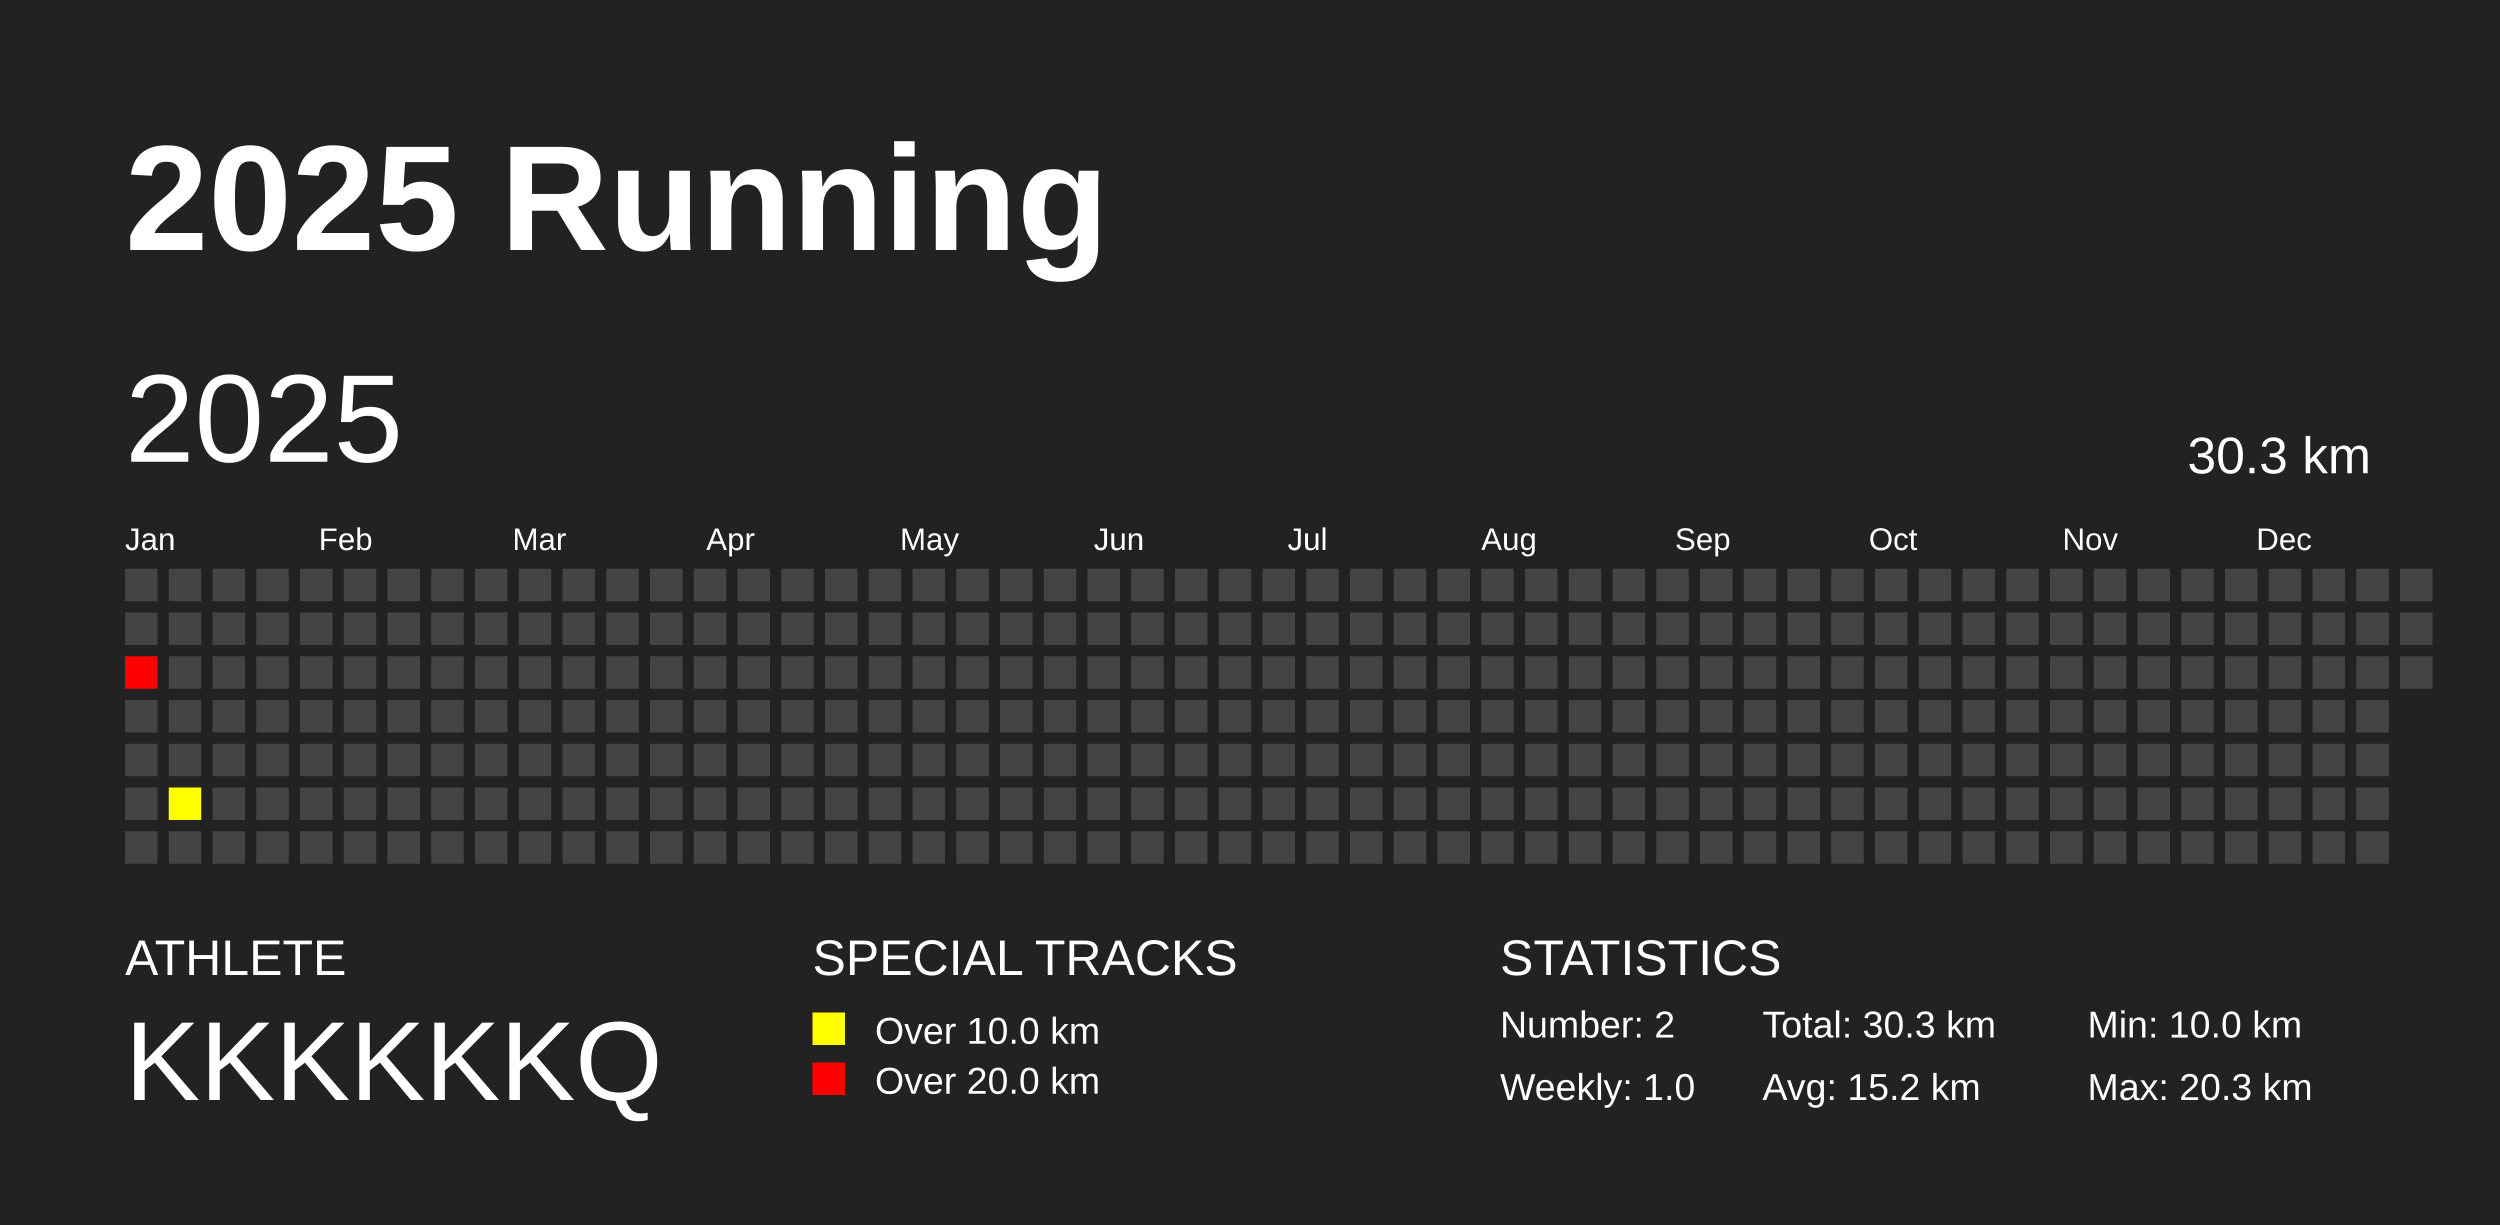
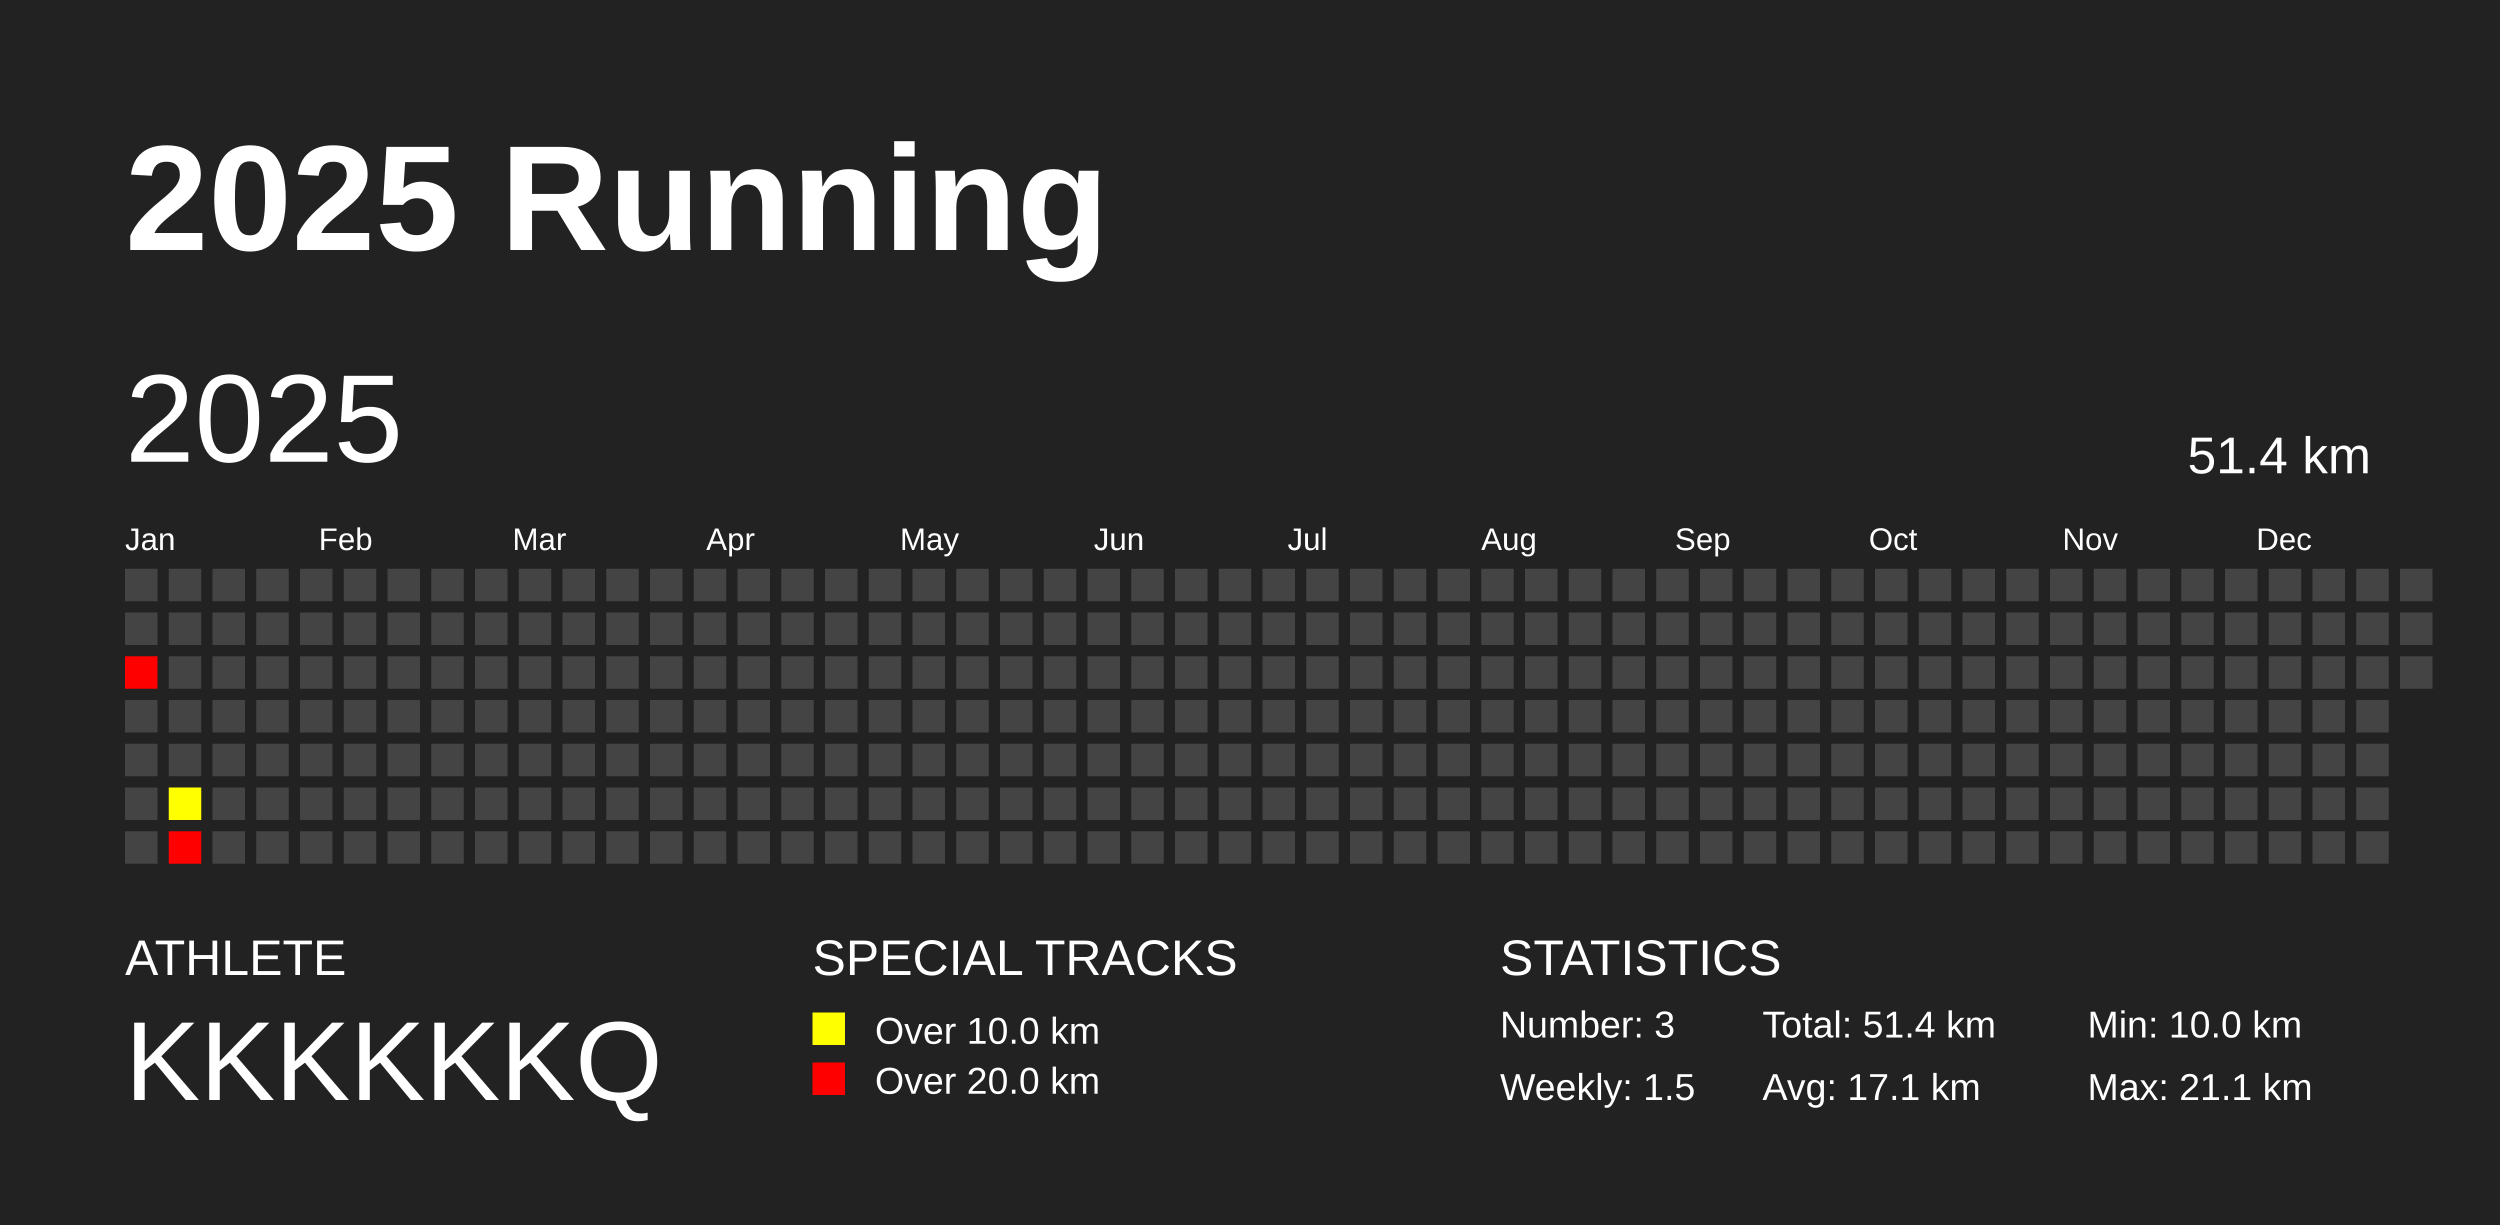
<svg xmlns="http://www.w3.org/2000/svg" baseProfile="full" height="98mm" version="1.1" viewBox="0,0,200,98" width="200mm">
  <defs />
  <rect fill="#222222" height="98" width="200" x="0" y="0" />
  <text fill="#FFFFFF" style="font-size:12px; font-family:Arial; font-weight:bold;" x="10" y="20">2025 Running</text>
  <text fill="#FFFFFF" style="font-size:4px; font-family:Arial" x="10" y="78">ATHLETE</text>
  <text fill="#FFFFFF" style="font-size:9px; font-family:Arial" x="10" y="88">KKKKKKQ</text>
  <text fill="#FFFFFF" style="font-size:4px; font-family:Arial" x="65" y="78">SPECIAL TRACKS</text>
  <rect fill="yellow" height="2.6" width="2.6" x="65" y="81" />
  <text fill="#FFFFFF" style="font-size:3px; font-family:Arial" x="70" y="83.5">Over 10.0 km</text>
  <rect fill="red" height="2.6" width="2.6" x="65" y="85" />
  <text fill="#FFFFFF" style="font-size:3px; font-family:Arial" x="70" y="87.5">Over 20.0 km</text>
  <text fill="#FFFFFF" style="font-size:4px; font-family:Arial" x="120" y="78">STATISTICS</text>
-   <text fill="#FFFFFF" style="font-size:3px; font-family:Arial" x="120" y="83">Number: 2</text>
-   <text fill="#FFFFFF" style="font-size:3px; font-family:Arial" x="120" y="88">Weekly: 1.0</text>
-   <text fill="#FFFFFF" style="font-size:3px; font-family:Arial" x="141" y="83">Total: 30.3 km</text>
-   <text fill="#FFFFFF" style="font-size:3px; font-family:Arial" x="141" y="88">Avg: 15.2 km</text>
+   <text fill="#FFFFFF" style="font-size:3px; font-family:Arial" x="120" y="83">Number: 3</text>
+   <text fill="#FFFFFF" style="font-size:3px; font-family:Arial" x="120" y="88">Weekly: 1.5</text>
+   <text fill="#FFFFFF" style="font-size:3px; font-family:Arial" x="141" y="83">Total: 51.4 km</text>
+   <text fill="#FFFFFF" style="font-size:3px; font-family:Arial" x="141" y="88">Avg: 17.1 km</text>
  <text fill="#FFFFFF" style="font-size:3px; font-family:Arial" x="167" y="83">Min: 10.0 km</text>
-   <text fill="#FFFFFF" style="font-size:3px; font-family:Arial" x="167" y="88">Max: 20.3 km</text>
+   <text fill="#FFFFFF" style="font-size:3px; font-family:Arial" x="167" y="88">Max: 21.1 km</text>
  <text dominant-baseline="hanging" fill="#FFFFFF" style="font-size:10.0px; font-family:Arial;" x="10" y="30">2025</text>
-   <text dominant-baseline="hanging" fill="#FFFFFF" style="font-size:4.125px; font-family:Arial;" x="175" y="35">30.3 km</text>
+   <text dominant-baseline="hanging" fill="#FFFFFF" style="font-size:4.125px; font-family:Arial;" x="175" y="35">51.4 km</text>
  <text fill="#FFFFFF" style="font-size:2.5px; font-family:Arial" x="10.0" y="44">Jan</text>
  <text fill="#FFFFFF" style="font-size:2.5px; font-family:Arial" x="25.5" y="44">Feb</text>
  <text fill="#FFFFFF" style="font-size:2.5px; font-family:Arial" x="41.0" y="44">Mar</text>
  <text fill="#FFFFFF" style="font-size:2.5px; font-family:Arial" x="56.5" y="44">Apr</text>
  <text fill="#FFFFFF" style="font-size:2.5px; font-family:Arial" x="72.0" y="44">May</text>
  <text fill="#FFFFFF" style="font-size:2.5px; font-family:Arial" x="87.5" y="44">Jun</text>
  <text fill="#FFFFFF" style="font-size:2.5px; font-family:Arial" x="103.0" y="44">Jul</text>
  <text fill="#FFFFFF" style="font-size:2.5px; font-family:Arial" x="118.5" y="44">Aug</text>
  <text fill="#FFFFFF" style="font-size:2.5px; font-family:Arial" x="134.0" y="44">Sep</text>
  <text fill="#FFFFFF" style="font-size:2.5px; font-family:Arial" x="149.5" y="44">Oct</text>
  <text fill="#FFFFFF" style="font-size:2.5px; font-family:Arial" x="165.0" y="44">Nov</text>
  <text fill="#FFFFFF" style="font-size:2.5px; font-family:Arial" x="180.5" y="44">Dec</text>
  <rect fill="#444444" height="2.6" width="2.6" x="10.0" y="45.5" />
  <rect fill="#444444" height="2.6" width="2.6" x="10.0" y="49.0" />
  <rect fill="red" height="2.6" width="2.6" x="10.0" y="52.5" />
  <rect fill="#444444" height="2.6" width="2.6" x="10.0" y="56.0" />
  <rect fill="#444444" height="2.6" width="2.6" x="10.0" y="59.5" />
  <rect fill="#444444" height="2.6" width="2.6" x="10.0" y="63.0" />
  <rect fill="#444444" height="2.6" width="2.6" x="10.0" y="66.5" />
  <rect fill="#444444" height="2.6" width="2.6" x="13.5" y="45.5" />
  <rect fill="#444444" height="2.6" width="2.6" x="13.5" y="49.0" />
  <rect fill="#444444" height="2.6" width="2.6" x="13.5" y="52.5" />
  <rect fill="#444444" height="2.6" width="2.6" x="13.5" y="56.0" />
  <rect fill="#444444" height="2.6" width="2.6" x="13.5" y="59.5" />
  <rect fill="#ffff00" height="2.6" width="2.6" x="13.5" y="63.0" />
-   <rect fill="#444444" height="2.6" width="2.6" x="13.5" y="66.5" />
+   <rect fill="red" height="2.6" width="2.6" x="13.5" y="66.5" />
  <rect fill="#444444" height="2.6" width="2.6" x="17.0" y="45.5" />
  <rect fill="#444444" height="2.6" width="2.6" x="17.0" y="49.0" />
  <rect fill="#444444" height="2.6" width="2.6" x="17.0" y="52.5" />
  <rect fill="#444444" height="2.6" width="2.6" x="17.0" y="56.0" />
  <rect fill="#444444" height="2.6" width="2.6" x="17.0" y="59.5" />
  <rect fill="#444444" height="2.6" width="2.6" x="17.0" y="63.0" />
  <rect fill="#444444" height="2.6" width="2.6" x="17.0" y="66.5" />
  <rect fill="#444444" height="2.6" width="2.6" x="20.5" y="45.5" />
  <rect fill="#444444" height="2.6" width="2.6" x="20.5" y="49.0" />
  <rect fill="#444444" height="2.6" width="2.6" x="20.5" y="52.5" />
  <rect fill="#444444" height="2.6" width="2.6" x="20.5" y="56.0" />
  <rect fill="#444444" height="2.6" width="2.6" x="20.5" y="59.5" />
  <rect fill="#444444" height="2.6" width="2.6" x="20.5" y="63.0" />
  <rect fill="#444444" height="2.6" width="2.6" x="20.5" y="66.5" />
  <rect fill="#444444" height="2.6" width="2.6" x="24.0" y="45.5" />
  <rect fill="#444444" height="2.6" width="2.6" x="24.0" y="49.0" />
  <rect fill="#444444" height="2.6" width="2.6" x="24.0" y="52.5" />
  <rect fill="#444444" height="2.6" width="2.6" x="24.0" y="56.0" />
  <rect fill="#444444" height="2.6" width="2.6" x="24.0" y="59.5" />
  <rect fill="#444444" height="2.6" width="2.6" x="24.0" y="63.0" />
  <rect fill="#444444" height="2.6" width="2.6" x="24.0" y="66.5" />
  <rect fill="#444444" height="2.6" width="2.6" x="27.5" y="45.5" />
  <rect fill="#444444" height="2.6" width="2.6" x="27.5" y="49.0" />
  <rect fill="#444444" height="2.6" width="2.6" x="27.5" y="52.5" />
  <rect fill="#444444" height="2.6" width="2.6" x="27.5" y="56.0" />
  <rect fill="#444444" height="2.6" width="2.6" x="27.5" y="59.5" />
  <rect fill="#444444" height="2.6" width="2.6" x="27.5" y="63.0" />
  <rect fill="#444444" height="2.6" width="2.6" x="27.5" y="66.5" />
  <rect fill="#444444" height="2.6" width="2.6" x="31.0" y="45.5" />
  <rect fill="#444444" height="2.6" width="2.6" x="31.0" y="49.0" />
  <rect fill="#444444" height="2.6" width="2.6" x="31.0" y="52.5" />
  <rect fill="#444444" height="2.6" width="2.6" x="31.0" y="56.0" />
  <rect fill="#444444" height="2.6" width="2.6" x="31.0" y="59.5" />
  <rect fill="#444444" height="2.6" width="2.6" x="31.0" y="63.0" />
  <rect fill="#444444" height="2.6" width="2.6" x="31.0" y="66.5" />
  <rect fill="#444444" height="2.6" width="2.6" x="34.5" y="45.5" />
  <rect fill="#444444" height="2.6" width="2.6" x="34.5" y="49.0" />
  <rect fill="#444444" height="2.6" width="2.6" x="34.5" y="52.5" />
  <rect fill="#444444" height="2.6" width="2.6" x="34.5" y="56.0" />
  <rect fill="#444444" height="2.6" width="2.6" x="34.5" y="59.5" />
  <rect fill="#444444" height="2.6" width="2.6" x="34.5" y="63.0" />
  <rect fill="#444444" height="2.6" width="2.6" x="34.5" y="66.5" />
  <rect fill="#444444" height="2.6" width="2.6" x="38.0" y="45.5" />
  <rect fill="#444444" height="2.6" width="2.6" x="38.0" y="49.0" />
  <rect fill="#444444" height="2.6" width="2.6" x="38.0" y="52.5" />
  <rect fill="#444444" height="2.6" width="2.6" x="38.0" y="56.0" />
  <rect fill="#444444" height="2.6" width="2.6" x="38.0" y="59.5" />
  <rect fill="#444444" height="2.6" width="2.6" x="38.0" y="63.0" />
  <rect fill="#444444" height="2.6" width="2.6" x="38.0" y="66.5" />
  <rect fill="#444444" height="2.6" width="2.6" x="41.5" y="45.5" />
  <rect fill="#444444" height="2.6" width="2.6" x="41.5" y="49.0" />
  <rect fill="#444444" height="2.6" width="2.6" x="41.5" y="52.5" />
  <rect fill="#444444" height="2.6" width="2.6" x="41.5" y="56.0" />
  <rect fill="#444444" height="2.6" width="2.6" x="41.5" y="59.5" />
  <rect fill="#444444" height="2.6" width="2.6" x="41.5" y="63.0" />
  <rect fill="#444444" height="2.6" width="2.6" x="41.5" y="66.5" />
  <rect fill="#444444" height="2.6" width="2.6" x="45.0" y="45.5" />
  <rect fill="#444444" height="2.6" width="2.6" x="45.0" y="49.0" />
  <rect fill="#444444" height="2.6" width="2.6" x="45.0" y="52.5" />
  <rect fill="#444444" height="2.6" width="2.6" x="45.0" y="56.0" />
  <rect fill="#444444" height="2.6" width="2.6" x="45.0" y="59.5" />
  <rect fill="#444444" height="2.6" width="2.6" x="45.0" y="63.0" />
  <rect fill="#444444" height="2.6" width="2.6" x="45.0" y="66.5" />
  <rect fill="#444444" height="2.6" width="2.6" x="48.5" y="45.5" />
  <rect fill="#444444" height="2.6" width="2.6" x="48.5" y="49.0" />
  <rect fill="#444444" height="2.6" width="2.6" x="48.5" y="52.5" />
  <rect fill="#444444" height="2.6" width="2.6" x="48.5" y="56.0" />
  <rect fill="#444444" height="2.6" width="2.6" x="48.5" y="59.5" />
  <rect fill="#444444" height="2.6" width="2.6" x="48.5" y="63.0" />
  <rect fill="#444444" height="2.6" width="2.6" x="48.5" y="66.5" />
  <rect fill="#444444" height="2.6" width="2.6" x="52.0" y="45.5" />
  <rect fill="#444444" height="2.6" width="2.6" x="52.0" y="49.0" />
  <rect fill="#444444" height="2.6" width="2.6" x="52.0" y="52.5" />
  <rect fill="#444444" height="2.6" width="2.6" x="52.0" y="56.0" />
  <rect fill="#444444" height="2.6" width="2.6" x="52.0" y="59.5" />
  <rect fill="#444444" height="2.6" width="2.6" x="52.0" y="63.0" />
  <rect fill="#444444" height="2.6" width="2.6" x="52.0" y="66.5" />
  <rect fill="#444444" height="2.6" width="2.6" x="55.5" y="45.5" />
  <rect fill="#444444" height="2.6" width="2.6" x="55.5" y="49.0" />
  <rect fill="#444444" height="2.6" width="2.6" x="55.5" y="52.5" />
  <rect fill="#444444" height="2.6" width="2.6" x="55.5" y="56.0" />
  <rect fill="#444444" height="2.6" width="2.6" x="55.5" y="59.5" />
  <rect fill="#444444" height="2.6" width="2.6" x="55.5" y="63.0" />
  <rect fill="#444444" height="2.6" width="2.6" x="55.5" y="66.5" />
  <rect fill="#444444" height="2.6" width="2.6" x="59.0" y="45.5" />
  <rect fill="#444444" height="2.6" width="2.6" x="59.0" y="49.0" />
  <rect fill="#444444" height="2.6" width="2.6" x="59.0" y="52.5" />
  <rect fill="#444444" height="2.6" width="2.6" x="59.0" y="56.0" />
  <rect fill="#444444" height="2.6" width="2.6" x="59.0" y="59.5" />
  <rect fill="#444444" height="2.6" width="2.6" x="59.0" y="63.0" />
  <rect fill="#444444" height="2.6" width="2.6" x="59.0" y="66.5" />
  <rect fill="#444444" height="2.6" width="2.6" x="62.5" y="45.5" />
  <rect fill="#444444" height="2.6" width="2.6" x="62.5" y="49.0" />
  <rect fill="#444444" height="2.6" width="2.6" x="62.5" y="52.5" />
  <rect fill="#444444" height="2.6" width="2.6" x="62.5" y="56.0" />
  <rect fill="#444444" height="2.6" width="2.6" x="62.5" y="59.5" />
  <rect fill="#444444" height="2.6" width="2.6" x="62.5" y="63.0" />
  <rect fill="#444444" height="2.6" width="2.6" x="62.5" y="66.5" />
  <rect fill="#444444" height="2.6" width="2.6" x="66.0" y="45.5" />
  <rect fill="#444444" height="2.6" width="2.6" x="66.0" y="49.0" />
  <rect fill="#444444" height="2.6" width="2.6" x="66.0" y="52.5" />
  <rect fill="#444444" height="2.6" width="2.6" x="66.0" y="56.0" />
  <rect fill="#444444" height="2.6" width="2.6" x="66.0" y="59.5" />
  <rect fill="#444444" height="2.6" width="2.6" x="66.0" y="63.0" />
  <rect fill="#444444" height="2.6" width="2.6" x="66.0" y="66.5" />
  <rect fill="#444444" height="2.6" width="2.6" x="69.5" y="45.5" />
  <rect fill="#444444" height="2.6" width="2.6" x="69.5" y="49.0" />
  <rect fill="#444444" height="2.6" width="2.6" x="69.5" y="52.5" />
  <rect fill="#444444" height="2.6" width="2.6" x="69.5" y="56.0" />
  <rect fill="#444444" height="2.6" width="2.6" x="69.5" y="59.5" />
  <rect fill="#444444" height="2.6" width="2.6" x="69.5" y="63.0" />
  <rect fill="#444444" height="2.6" width="2.6" x="69.5" y="66.5" />
  <rect fill="#444444" height="2.6" width="2.6" x="73.0" y="45.5" />
  <rect fill="#444444" height="2.6" width="2.6" x="73.0" y="49.0" />
  <rect fill="#444444" height="2.6" width="2.6" x="73.0" y="52.5" />
  <rect fill="#444444" height="2.6" width="2.6" x="73.0" y="56.0" />
  <rect fill="#444444" height="2.6" width="2.6" x="73.0" y="59.5" />
  <rect fill="#444444" height="2.6" width="2.6" x="73.0" y="63.0" />
  <rect fill="#444444" height="2.6" width="2.6" x="73.0" y="66.5" />
  <rect fill="#444444" height="2.6" width="2.6" x="76.5" y="45.5" />
  <rect fill="#444444" height="2.6" width="2.6" x="76.5" y="49.0" />
  <rect fill="#444444" height="2.6" width="2.6" x="76.5" y="52.5" />
  <rect fill="#444444" height="2.6" width="2.6" x="76.5" y="56.0" />
  <rect fill="#444444" height="2.6" width="2.6" x="76.5" y="59.5" />
  <rect fill="#444444" height="2.6" width="2.6" x="76.5" y="63.0" />
  <rect fill="#444444" height="2.6" width="2.6" x="76.5" y="66.5" />
  <rect fill="#444444" height="2.6" width="2.6" x="80.0" y="45.5" />
  <rect fill="#444444" height="2.6" width="2.6" x="80.0" y="49.0" />
  <rect fill="#444444" height="2.6" width="2.6" x="80.0" y="52.5" />
  <rect fill="#444444" height="2.6" width="2.6" x="80.0" y="56.0" />
  <rect fill="#444444" height="2.6" width="2.6" x="80.0" y="59.5" />
  <rect fill="#444444" height="2.6" width="2.6" x="80.0" y="63.0" />
  <rect fill="#444444" height="2.6" width="2.6" x="80.0" y="66.5" />
  <rect fill="#444444" height="2.6" width="2.6" x="83.5" y="45.5" />
  <rect fill="#444444" height="2.6" width="2.6" x="83.5" y="49.0" />
  <rect fill="#444444" height="2.6" width="2.6" x="83.5" y="52.5" />
  <rect fill="#444444" height="2.6" width="2.6" x="83.5" y="56.0" />
  <rect fill="#444444" height="2.6" width="2.6" x="83.5" y="59.5" />
  <rect fill="#444444" height="2.6" width="2.6" x="83.5" y="63.0" />
  <rect fill="#444444" height="2.6" width="2.6" x="83.5" y="66.5" />
  <rect fill="#444444" height="2.6" width="2.6" x="87.0" y="45.5" />
  <rect fill="#444444" height="2.6" width="2.6" x="87.0" y="49.0" />
  <rect fill="#444444" height="2.6" width="2.6" x="87.0" y="52.5" />
  <rect fill="#444444" height="2.6" width="2.6" x="87.0" y="56.0" />
  <rect fill="#444444" height="2.6" width="2.6" x="87.0" y="59.5" />
  <rect fill="#444444" height="2.6" width="2.6" x="87.0" y="63.0" />
  <rect fill="#444444" height="2.6" width="2.6" x="87.0" y="66.5" />
  <rect fill="#444444" height="2.6" width="2.6" x="90.5" y="45.5" />
  <rect fill="#444444" height="2.6" width="2.6" x="90.5" y="49.0" />
  <rect fill="#444444" height="2.6" width="2.6" x="90.5" y="52.5" />
  <rect fill="#444444" height="2.6" width="2.6" x="90.5" y="56.0" />
  <rect fill="#444444" height="2.6" width="2.6" x="90.5" y="59.5" />
  <rect fill="#444444" height="2.6" width="2.6" x="90.5" y="63.0" />
  <rect fill="#444444" height="2.6" width="2.6" x="90.5" y="66.5" />
  <rect fill="#444444" height="2.6" width="2.6" x="94.0" y="45.5" />
  <rect fill="#444444" height="2.6" width="2.6" x="94.0" y="49.0" />
  <rect fill="#444444" height="2.6" width="2.6" x="94.0" y="52.5" />
  <rect fill="#444444" height="2.6" width="2.6" x="94.0" y="56.0" />
  <rect fill="#444444" height="2.6" width="2.6" x="94.0" y="59.5" />
  <rect fill="#444444" height="2.6" width="2.6" x="94.0" y="63.0" />
  <rect fill="#444444" height="2.6" width="2.6" x="94.0" y="66.5" />
  <rect fill="#444444" height="2.6" width="2.6" x="97.5" y="45.5" />
  <rect fill="#444444" height="2.6" width="2.6" x="97.5" y="49.0" />
  <rect fill="#444444" height="2.6" width="2.6" x="97.5" y="52.5" />
  <rect fill="#444444" height="2.6" width="2.6" x="97.5" y="56.0" />
  <rect fill="#444444" height="2.6" width="2.6" x="97.5" y="59.5" />
  <rect fill="#444444" height="2.6" width="2.6" x="97.5" y="63.0" />
  <rect fill="#444444" height="2.6" width="2.6" x="97.5" y="66.5" />
  <rect fill="#444444" height="2.6" width="2.6" x="101.0" y="45.5" />
  <rect fill="#444444" height="2.6" width="2.6" x="101.0" y="49.0" />
  <rect fill="#444444" height="2.6" width="2.6" x="101.0" y="52.5" />
  <rect fill="#444444" height="2.6" width="2.6" x="101.0" y="56.0" />
  <rect fill="#444444" height="2.6" width="2.6" x="101.0" y="59.5" />
  <rect fill="#444444" height="2.6" width="2.6" x="101.0" y="63.0" />
  <rect fill="#444444" height="2.6" width="2.6" x="101.0" y="66.5" />
  <rect fill="#444444" height="2.6" width="2.6" x="104.5" y="45.5" />
  <rect fill="#444444" height="2.6" width="2.6" x="104.5" y="49.0" />
  <rect fill="#444444" height="2.6" width="2.6" x="104.5" y="52.5" />
  <rect fill="#444444" height="2.6" width="2.6" x="104.5" y="56.0" />
  <rect fill="#444444" height="2.6" width="2.6" x="104.5" y="59.5" />
  <rect fill="#444444" height="2.6" width="2.6" x="104.5" y="63.0" />
  <rect fill="#444444" height="2.6" width="2.6" x="104.5" y="66.5" />
  <rect fill="#444444" height="2.6" width="2.6" x="108.0" y="45.5" />
  <rect fill="#444444" height="2.6" width="2.6" x="108.0" y="49.0" />
  <rect fill="#444444" height="2.6" width="2.6" x="108.0" y="52.5" />
  <rect fill="#444444" height="2.6" width="2.6" x="108.0" y="56.0" />
  <rect fill="#444444" height="2.6" width="2.6" x="108.0" y="59.5" />
  <rect fill="#444444" height="2.6" width="2.6" x="108.0" y="63.0" />
  <rect fill="#444444" height="2.6" width="2.6" x="108.0" y="66.5" />
  <rect fill="#444444" height="2.6" width="2.6" x="111.5" y="45.5" />
  <rect fill="#444444" height="2.6" width="2.6" x="111.5" y="49.0" />
  <rect fill="#444444" height="2.6" width="2.6" x="111.5" y="52.5" />
  <rect fill="#444444" height="2.6" width="2.6" x="111.5" y="56.0" />
  <rect fill="#444444" height="2.6" width="2.6" x="111.5" y="59.5" />
  <rect fill="#444444" height="2.6" width="2.6" x="111.5" y="63.0" />
  <rect fill="#444444" height="2.6" width="2.6" x="111.5" y="66.5" />
  <rect fill="#444444" height="2.6" width="2.6" x="115.0" y="45.5" />
  <rect fill="#444444" height="2.6" width="2.6" x="115.0" y="49.0" />
  <rect fill="#444444" height="2.6" width="2.6" x="115.0" y="52.5" />
  <rect fill="#444444" height="2.6" width="2.6" x="115.0" y="56.0" />
  <rect fill="#444444" height="2.6" width="2.6" x="115.0" y="59.5" />
  <rect fill="#444444" height="2.6" width="2.6" x="115.0" y="63.0" />
  <rect fill="#444444" height="2.6" width="2.6" x="115.0" y="66.5" />
  <rect fill="#444444" height="2.6" width="2.6" x="118.5" y="45.5" />
  <rect fill="#444444" height="2.6" width="2.6" x="118.5" y="49.0" />
  <rect fill="#444444" height="2.6" width="2.6" x="118.5" y="52.5" />
  <rect fill="#444444" height="2.6" width="2.6" x="118.5" y="56.0" />
  <rect fill="#444444" height="2.6" width="2.6" x="118.5" y="59.5" />
  <rect fill="#444444" height="2.6" width="2.6" x="118.5" y="63.0" />
  <rect fill="#444444" height="2.6" width="2.6" x="118.5" y="66.5" />
  <rect fill="#444444" height="2.6" width="2.6" x="122.0" y="45.5" />
  <rect fill="#444444" height="2.6" width="2.6" x="122.0" y="49.0" />
  <rect fill="#444444" height="2.6" width="2.6" x="122.0" y="52.5" />
  <rect fill="#444444" height="2.6" width="2.6" x="122.0" y="56.0" />
  <rect fill="#444444" height="2.6" width="2.6" x="122.0" y="59.5" />
  <rect fill="#444444" height="2.6" width="2.6" x="122.0" y="63.0" />
  <rect fill="#444444" height="2.6" width="2.6" x="122.0" y="66.5" />
  <rect fill="#444444" height="2.6" width="2.6" x="125.5" y="45.5" />
  <rect fill="#444444" height="2.6" width="2.6" x="125.5" y="49.0" />
  <rect fill="#444444" height="2.6" width="2.6" x="125.5" y="52.5" />
  <rect fill="#444444" height="2.6" width="2.6" x="125.5" y="56.0" />
  <rect fill="#444444" height="2.6" width="2.6" x="125.5" y="59.5" />
  <rect fill="#444444" height="2.6" width="2.6" x="125.5" y="63.0" />
  <rect fill="#444444" height="2.6" width="2.6" x="125.5" y="66.5" />
  <rect fill="#444444" height="2.6" width="2.6" x="129.0" y="45.5" />
  <rect fill="#444444" height="2.6" width="2.6" x="129.0" y="49.0" />
  <rect fill="#444444" height="2.6" width="2.6" x="129.0" y="52.5" />
  <rect fill="#444444" height="2.6" width="2.6" x="129.0" y="56.0" />
  <rect fill="#444444" height="2.6" width="2.6" x="129.0" y="59.5" />
  <rect fill="#444444" height="2.6" width="2.6" x="129.0" y="63.0" />
  <rect fill="#444444" height="2.6" width="2.6" x="129.0" y="66.5" />
  <rect fill="#444444" height="2.6" width="2.6" x="132.5" y="45.5" />
  <rect fill="#444444" height="2.6" width="2.6" x="132.5" y="49.0" />
  <rect fill="#444444" height="2.6" width="2.6" x="132.5" y="52.5" />
  <rect fill="#444444" height="2.6" width="2.6" x="132.5" y="56.0" />
  <rect fill="#444444" height="2.6" width="2.6" x="132.5" y="59.5" />
  <rect fill="#444444" height="2.6" width="2.6" x="132.5" y="63.0" />
  <rect fill="#444444" height="2.6" width="2.6" x="132.5" y="66.5" />
  <rect fill="#444444" height="2.6" width="2.6" x="136.0" y="45.5" />
  <rect fill="#444444" height="2.6" width="2.6" x="136.0" y="49.0" />
  <rect fill="#444444" height="2.6" width="2.6" x="136.0" y="52.5" />
  <rect fill="#444444" height="2.6" width="2.6" x="136.0" y="56.0" />
  <rect fill="#444444" height="2.6" width="2.6" x="136.0" y="59.5" />
  <rect fill="#444444" height="2.6" width="2.6" x="136.0" y="63.0" />
  <rect fill="#444444" height="2.6" width="2.6" x="136.0" y="66.5" />
  <rect fill="#444444" height="2.6" width="2.6" x="139.5" y="45.5" />
  <rect fill="#444444" height="2.6" width="2.6" x="139.5" y="49.0" />
  <rect fill="#444444" height="2.6" width="2.6" x="139.5" y="52.5" />
  <rect fill="#444444" height="2.6" width="2.6" x="139.5" y="56.0" />
  <rect fill="#444444" height="2.6" width="2.6" x="139.5" y="59.5" />
  <rect fill="#444444" height="2.6" width="2.6" x="139.5" y="63.0" />
  <rect fill="#444444" height="2.6" width="2.6" x="139.5" y="66.5" />
  <rect fill="#444444" height="2.6" width="2.6" x="143.0" y="45.5" />
  <rect fill="#444444" height="2.6" width="2.6" x="143.0" y="49.0" />
  <rect fill="#444444" height="2.6" width="2.6" x="143.0" y="52.5" />
  <rect fill="#444444" height="2.6" width="2.6" x="143.0" y="56.0" />
  <rect fill="#444444" height="2.6" width="2.6" x="143.0" y="59.5" />
  <rect fill="#444444" height="2.6" width="2.6" x="143.0" y="63.0" />
  <rect fill="#444444" height="2.6" width="2.6" x="143.0" y="66.5" />
  <rect fill="#444444" height="2.6" width="2.6" x="146.5" y="45.5" />
  <rect fill="#444444" height="2.6" width="2.6" x="146.5" y="49.0" />
  <rect fill="#444444" height="2.6" width="2.6" x="146.5" y="52.5" />
  <rect fill="#444444" height="2.6" width="2.6" x="146.5" y="56.0" />
  <rect fill="#444444" height="2.6" width="2.6" x="146.5" y="59.5" />
  <rect fill="#444444" height="2.6" width="2.6" x="146.5" y="63.0" />
  <rect fill="#444444" height="2.6" width="2.6" x="146.5" y="66.5" />
  <rect fill="#444444" height="2.6" width="2.6" x="150.0" y="45.5" />
  <rect fill="#444444" height="2.6" width="2.6" x="150.0" y="49.0" />
  <rect fill="#444444" height="2.6" width="2.6" x="150.0" y="52.5" />
  <rect fill="#444444" height="2.6" width="2.6" x="150.0" y="56.0" />
  <rect fill="#444444" height="2.6" width="2.6" x="150.0" y="59.5" />
  <rect fill="#444444" height="2.6" width="2.6" x="150.0" y="63.0" />
  <rect fill="#444444" height="2.6" width="2.6" x="150.0" y="66.5" />
  <rect fill="#444444" height="2.6" width="2.6" x="153.5" y="45.5" />
  <rect fill="#444444" height="2.6" width="2.6" x="153.5" y="49.0" />
  <rect fill="#444444" height="2.6" width="2.6" x="153.5" y="52.5" />
  <rect fill="#444444" height="2.6" width="2.6" x="153.5" y="56.0" />
  <rect fill="#444444" height="2.6" width="2.6" x="153.5" y="59.5" />
  <rect fill="#444444" height="2.6" width="2.6" x="153.5" y="63.0" />
  <rect fill="#444444" height="2.6" width="2.6" x="153.5" y="66.5" />
  <rect fill="#444444" height="2.6" width="2.6" x="157.0" y="45.5" />
  <rect fill="#444444" height="2.6" width="2.6" x="157.0" y="49.0" />
  <rect fill="#444444" height="2.6" width="2.6" x="157.0" y="52.5" />
  <rect fill="#444444" height="2.6" width="2.6" x="157.0" y="56.0" />
  <rect fill="#444444" height="2.6" width="2.6" x="157.0" y="59.5" />
  <rect fill="#444444" height="2.6" width="2.6" x="157.0" y="63.0" />
  <rect fill="#444444" height="2.6" width="2.6" x="157.0" y="66.5" />
  <rect fill="#444444" height="2.6" width="2.6" x="160.5" y="45.5" />
  <rect fill="#444444" height="2.6" width="2.6" x="160.5" y="49.0" />
  <rect fill="#444444" height="2.6" width="2.6" x="160.5" y="52.5" />
  <rect fill="#444444" height="2.6" width="2.6" x="160.5" y="56.0" />
  <rect fill="#444444" height="2.6" width="2.6" x="160.5" y="59.5" />
  <rect fill="#444444" height="2.6" width="2.6" x="160.5" y="63.0" />
  <rect fill="#444444" height="2.6" width="2.6" x="160.5" y="66.5" />
  <rect fill="#444444" height="2.6" width="2.6" x="164.0" y="45.5" />
  <rect fill="#444444" height="2.6" width="2.6" x="164.0" y="49.0" />
  <rect fill="#444444" height="2.6" width="2.6" x="164.0" y="52.5" />
  <rect fill="#444444" height="2.6" width="2.6" x="164.0" y="56.0" />
  <rect fill="#444444" height="2.6" width="2.6" x="164.0" y="59.5" />
  <rect fill="#444444" height="2.6" width="2.6" x="164.0" y="63.0" />
  <rect fill="#444444" height="2.6" width="2.6" x="164.0" y="66.5" />
  <rect fill="#444444" height="2.6" width="2.6" x="167.5" y="45.5" />
  <rect fill="#444444" height="2.6" width="2.6" x="167.5" y="49.0" />
  <rect fill="#444444" height="2.6" width="2.6" x="167.5" y="52.5" />
  <rect fill="#444444" height="2.6" width="2.6" x="167.5" y="56.0" />
  <rect fill="#444444" height="2.6" width="2.6" x="167.5" y="59.5" />
  <rect fill="#444444" height="2.6" width="2.6" x="167.5" y="63.0" />
  <rect fill="#444444" height="2.6" width="2.6" x="167.5" y="66.5" />
  <rect fill="#444444" height="2.6" width="2.6" x="171.0" y="45.5" />
  <rect fill="#444444" height="2.6" width="2.6" x="171.0" y="49.0" />
  <rect fill="#444444" height="2.6" width="2.6" x="171.0" y="52.5" />
  <rect fill="#444444" height="2.6" width="2.6" x="171.0" y="56.0" />
  <rect fill="#444444" height="2.6" width="2.6" x="171.0" y="59.5" />
  <rect fill="#444444" height="2.6" width="2.6" x="171.0" y="63.0" />
  <rect fill="#444444" height="2.6" width="2.6" x="171.0" y="66.5" />
  <rect fill="#444444" height="2.6" width="2.6" x="174.5" y="45.5" />
  <rect fill="#444444" height="2.6" width="2.6" x="174.5" y="49.0" />
  <rect fill="#444444" height="2.6" width="2.6" x="174.5" y="52.5" />
  <rect fill="#444444" height="2.6" width="2.6" x="174.5" y="56.0" />
  <rect fill="#444444" height="2.6" width="2.6" x="174.5" y="59.5" />
  <rect fill="#444444" height="2.6" width="2.6" x="174.5" y="63.0" />
  <rect fill="#444444" height="2.6" width="2.6" x="174.5" y="66.5" />
  <rect fill="#444444" height="2.6" width="2.6" x="178.0" y="45.5" />
  <rect fill="#444444" height="2.6" width="2.6" x="178.0" y="49.0" />
  <rect fill="#444444" height="2.6" width="2.6" x="178.0" y="52.5" />
  <rect fill="#444444" height="2.6" width="2.6" x="178.0" y="56.0" />
  <rect fill="#444444" height="2.6" width="2.6" x="178.0" y="59.5" />
  <rect fill="#444444" height="2.6" width="2.6" x="178.0" y="63.0" />
  <rect fill="#444444" height="2.6" width="2.6" x="178.0" y="66.5" />
  <rect fill="#444444" height="2.6" width="2.6" x="181.5" y="45.5" />
  <rect fill="#444444" height="2.6" width="2.6" x="181.5" y="49.0" />
  <rect fill="#444444" height="2.6" width="2.6" x="181.5" y="52.5" />
  <rect fill="#444444" height="2.6" width="2.6" x="181.5" y="56.0" />
  <rect fill="#444444" height="2.6" width="2.6" x="181.5" y="59.5" />
  <rect fill="#444444" height="2.6" width="2.6" x="181.5" y="63.0" />
  <rect fill="#444444" height="2.6" width="2.6" x="181.5" y="66.5" />
  <rect fill="#444444" height="2.6" width="2.6" x="185.0" y="45.5" />
  <rect fill="#444444" height="2.6" width="2.6" x="185.0" y="49.0" />
  <rect fill="#444444" height="2.6" width="2.6" x="185.0" y="52.5" />
  <rect fill="#444444" height="2.6" width="2.6" x="185.0" y="56.0" />
  <rect fill="#444444" height="2.6" width="2.6" x="185.0" y="59.5" />
  <rect fill="#444444" height="2.6" width="2.6" x="185.0" y="63.0" />
  <rect fill="#444444" height="2.6" width="2.6" x="185.0" y="66.5" />
  <rect fill="#444444" height="2.6" width="2.6" x="188.5" y="45.5" />
  <rect fill="#444444" height="2.6" width="2.6" x="188.5" y="49.0" />
  <rect fill="#444444" height="2.6" width="2.6" x="188.5" y="52.5" />
  <rect fill="#444444" height="2.6" width="2.6" x="188.5" y="56.0" />
  <rect fill="#444444" height="2.6" width="2.6" x="188.5" y="59.5" />
  <rect fill="#444444" height="2.6" width="2.6" x="188.5" y="63.0" />
  <rect fill="#444444" height="2.6" width="2.6" x="188.5" y="66.5" />
  <rect fill="#444444" height="2.6" width="2.6" x="192.0" y="45.5" />
  <rect fill="#444444" height="2.6" width="2.6" x="192.0" y="49.0" />
  <rect fill="#444444" height="2.6" width="2.6" x="192.0" y="52.5" />
</svg>
